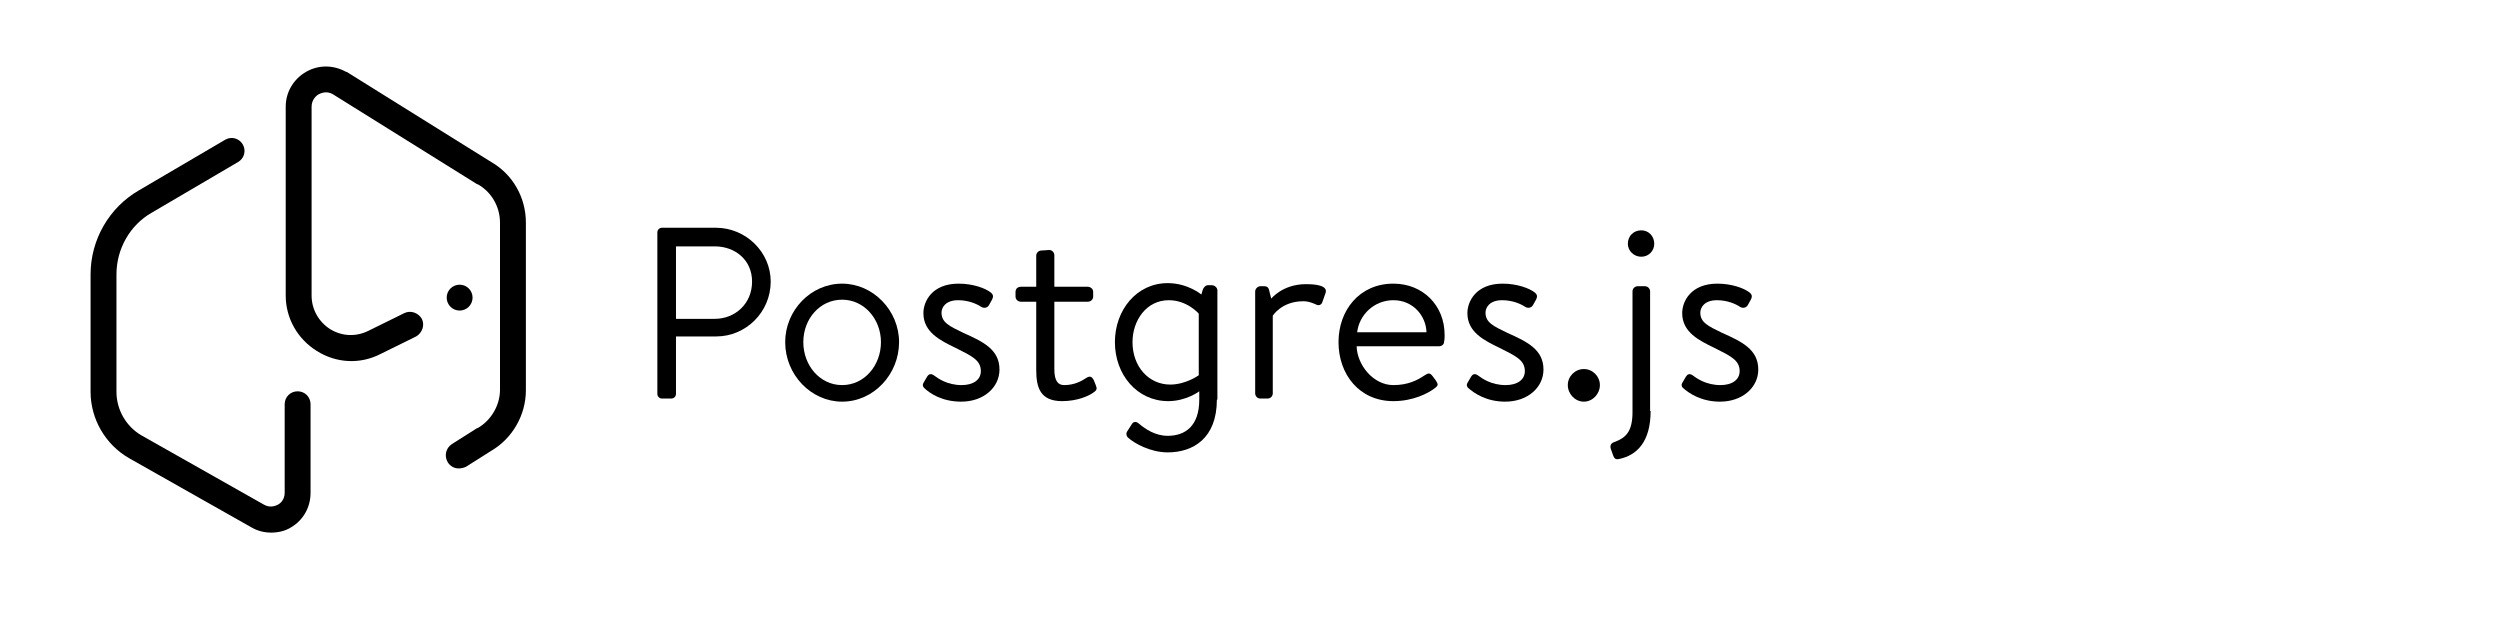
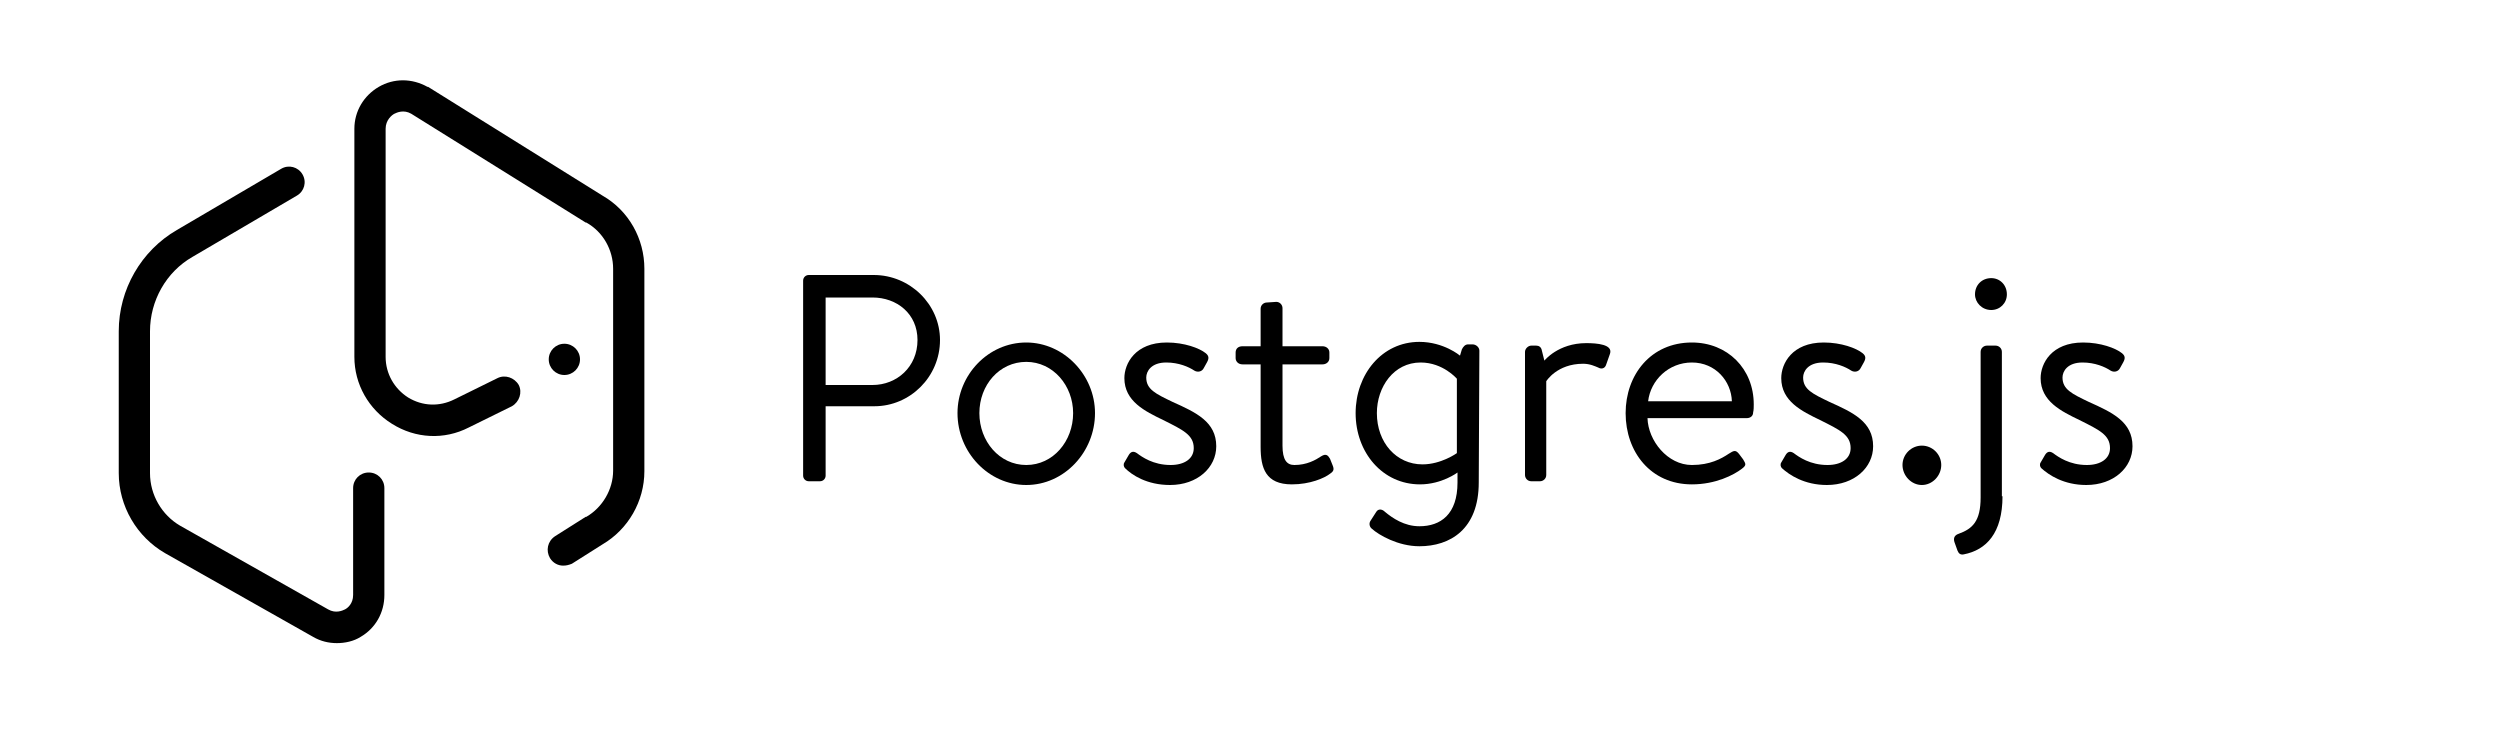
- <svg xmlns="http://www.w3.org/2000/svg" version="1.1" id="Layer_1" x="0px" y="0px" viewBox="0 0 483 120" style="enable-background:new 0 0 483 120;" xml:space="preserve">
+ <svg xmlns="http://www.w3.org/2000/svg" version="1.1" id="Layer_1" x="0px" y="0px" viewBox="0 0 400 120" style="enable-background:new 0 0 400 120;" xml:space="preserve">
  <g>
-     <path d="M88.6,90.5c-0.8,0-1.6-0.4-2.1-1.2c-0.7-1.2-0.4-2.7,0.8-3.5l4.9-3.1c0,0,0.1,0,0.1,0c2.6-1.5,4.3-4.4,4.3-7.4V43   c0-3-1.6-5.9-4.3-7.4c0,0,0,0-0.1,0L64.3,18.2c-1.2-0.7-2.3-0.2-2.7,0c-0.4,0.2-1.4,1-1.4,2.4v36.5c0,2.7,1.4,5.1,3.6,6.5   c2.3,1.4,5,1.5,7.4,0.3l6.9-3.4c1.2-0.6,2.7-0.1,3.4,1.1c0.6,1.2,0.1,2.7-1.1,3.4l-6.9,3.4c-3.9,2-8.5,1.8-12.3-0.6   c-3.7-2.3-6-6.3-6-10.7V20.6c0-2.8,1.5-5.3,3.9-6.7c2.4-1.4,5.3-1.4,7.8,0c0,0,0,0,0.1,0l27.9,17.4c4.2,2.4,6.7,6.9,6.7,11.7v32.4   c0,4.8-2.6,9.3-6.7,11.7l-4.9,3.1C89.5,90.4,89.1,90.5,88.6,90.5z" />
+     <path d="M90.1,90.5c-0.8,0-1.6-0.4-2.1-1.2c-0.7-1.2-0.4-2.7,0.8-3.5l4.9-3.1h0.1c2.6-1.5,4.3-4.4,4.3-7.4V43c0-3-1.6-5.9-4.3-7.4   c0,0,0,0-0.1,0L65.8,18.2c-1.2-0.7-2.3-0.2-2.7,0s-1.4,1-1.4,2.4v36.5c0,2.7,1.4,5.1,3.6,6.5c2.3,1.4,5,1.5,7.4,0.3l6.9-3.4   c1.2-0.6,2.7-0.1,3.4,1.1c0.6,1.2,0.1,2.7-1.1,3.4L75,68.4c-3.9,2-8.5,1.8-12.3-0.6c-3.7-2.3-6-6.3-6-10.7V20.6   c0-2.8,1.5-5.3,3.9-6.7s5.3-1.4,7.8,0c0,0,0,0,0.1,0l27.9,17.4c4.2,2.4,6.7,6.9,6.7,11.7v32.4c0,4.8-2.6,9.3-6.7,11.7l-4.9,3.1   C91,90.4,90.6,90.5,90.1,90.5z" />
  </g>
  <g>
-     <path d="M52.4,102.9c-1.3,0-2.6-0.3-3.8-1L24.9,88.5c0,0,0,0,0,0c-4.5-2.6-7.4-7.5-7.4-12.8V53c0-6.7,3.6-12.9,9.3-16.2l16.7-9.8   c1.2-0.7,2.7-0.3,3.4,0.9c0.7,1.2,0.3,2.7-0.9,3.4l-16.7,9.8c0,0,0,0,0,0c-4.2,2.4-6.8,7-6.8,11.9v22.7c0,3.5,1.9,6.7,4.8,8.4   L51,97.5c0,0,0,0,0,0c1.2,0.7,2.3,0.2,2.7,0c0.4-0.2,1.3-0.9,1.3-2.3V78.1c0-1.4,1.1-2.5,2.5-2.5c1.4,0,2.5,1.1,2.5,2.5v17.1   c0,2.8-1.4,5.3-3.8,6.7C55.1,102.6,53.7,102.9,52.4,102.9z" />
+     <path d="M53.9,102.9c-1.3,0-2.6-0.3-3.8-1L26.4,88.5l0,0C21.9,85.9,19,81,19,75.7V53c0-6.7,3.6-12.9,9.3-16.2L45,27   c1.2-0.7,2.7-0.3,3.4,0.9c0.7,1.2,0.3,2.7-0.9,3.4l-16.7,9.8l0,0c-4.2,2.4-6.8,7-6.8,11.9v22.7c0,3.5,1.9,6.7,4.8,8.4l23.7,13.4   l0,0c1.2,0.7,2.3,0.2,2.7,0s1.3-0.9,1.3-2.3V78.1c0-1.4,1.1-2.5,2.5-2.5s2.5,1.1,2.5,2.5v17.1c0,2.8-1.4,5.3-3.8,6.7   C56.6,102.6,55.2,102.9,53.9,102.9z" />
  </g>
  <g>
-     <path d="M127,44.9c0-0.5,0.4-0.9,0.9-0.9h10.4c5.8,0,10.6,4.7,10.6,10.4c0,5.9-4.8,10.6-10.5,10.6h-7.8v11.1c0,0.5-0.4,0.9-0.9,0.9   h-1.8c-0.5,0-0.9-0.4-0.9-0.9V44.9z M138.1,61.6c3.9,0,7.2-2.9,7.2-7.2c0-4.2-3.3-6.8-7.2-6.8h-7.5v14H138.1z" />
-     <path d="M162.7,54.8c6,0,11,5.2,11,11.3c0,6.2-4.9,11.5-11,11.5c-6,0-11-5.2-11-11.5C151.7,60,156.6,54.8,162.7,54.8z M162.7,74.4   c4.3,0,7.5-3.8,7.5-8.3c0-4.4-3.2-8.2-7.5-8.2c-4.3,0-7.5,3.7-7.5,8.2C155.2,70.6,158.4,74.4,162.7,74.4z" />
-     <path d="M178.5,74.9c-0.2-0.2-0.3-0.6-0.1-0.9l0.7-1.2c0.3-0.5,0.7-0.7,1.3-0.3c0.8,0.6,2.6,1.9,5.4,1.9c2.2,0,3.7-1,3.7-2.7   c0-2.1-1.7-2.9-4.9-4.5c-2.9-1.4-6.2-3-6.2-6.7c0-2.3,1.7-5.7,6.8-5.7c2.8,0,5.2,0.9,6.2,1.7c0.5,0.4,0.6,0.8,0.2,1.5l-0.5,0.9   c-0.3,0.6-1,0.7-1.5,0.4c-0.9-0.6-2.5-1.3-4.5-1.3c-2.4,0-3.2,1.4-3.2,2.4c0,1.9,1.5,2.6,4.2,3.9c3.8,1.7,7,3.2,7,7.1   c0,3.4-3,6.2-7.4,6.2C182,77.6,179.6,76,178.5,74.9z" />
-     <path d="M197.3,58.3c-0.7,0-1.1-0.5-1.1-1v-0.9c0-0.6,0.4-1,1.1-1h2.9v-6c0-0.6,0.5-1,1-1l1.5-0.1c0.6,0,1,0.5,1,1v6.1h6.4   c0.6,0,1.1,0.4,1.1,1v0.9c0,0.6-0.5,1-1.1,1h-6.4v13c0,2.3,0.7,3.1,1.9,3.1c2,0,3.4-0.8,4.3-1.4c0.8-0.5,1.1-0.1,1.4,0.4l0.4,1   c0.3,0.7,0.2,1-0.4,1.4c-0.9,0.7-3.2,1.7-6.1,1.7c-4.2,0-5-2.6-5-6V58.3H197.3z" />
-     <path d="M235.1,77.2c0,7.5-4.6,10.2-9.5,10.2c-3.4,0-6.5-1.8-7.6-2.8c-0.4-0.3-0.5-0.9-0.2-1.3l0.9-1.4c0.3-0.5,0.9-0.5,1.4,0   c1.2,1,3.1,2.3,5.5,2.3c3.4,0,6.1-1.9,6.1-7v-1.6c0,0-2.5,1.9-6,1.9c-6,0-10.3-5.1-10.3-11.4c0-6.2,4.2-11.4,10.2-11.4   c3.9,0,6.5,2.2,6.5,2.2l0.3-1c0.2-0.4,0.5-0.8,1-0.8h0.7c0.6,0,1.1,0.5,1.1,1V77.2z M226.1,74.3c3,0,5.5-1.8,5.5-1.8V60.6   c0,0-2.2-2.6-5.8-2.6c-4.3,0-7,3.9-7,8.1C218.8,70.8,221.9,74.3,226.1,74.3z" />
-     <path d="M242.5,56.3c0-0.5,0.5-1,1-1h0.8c0.4,0,0.8,0.2,0.9,0.8l0.4,1.6c0,0,2.2-2.8,6.7-2.8c1.7,0,4.3,0.2,3.8,1.7l-0.6,1.7   c-0.2,0.7-0.8,0.8-1.3,0.5c-0.5-0.2-1.3-0.6-2.4-0.6c-4.2,0-5.9,2.8-5.9,2.8V76c0,0.6-0.5,1-1,1h-1.4c-0.6,0-1-0.5-1-1V56.3z" />
-     <path d="M269.2,54.8c5.7,0,9.9,4.2,9.9,9.9c0,0.4,0,0.9-0.1,1.3c0,0.6-0.5,0.9-1,0.9h-15.9c0.1,3.6,3.2,7.5,7.1,7.5   c2.9,0,4.7-1,5.9-1.8c0.8-0.5,1.1-0.7,1.7,0.1l0.6,0.8c0.4,0.7,0.6,0.9-0.2,1.5c-1.3,1-4.2,2.5-8,2.5c-6.6,0-10.6-5.2-10.6-11.4   C258.6,60,262.6,54.8,269.2,54.8z M275.6,64.2c-0.1-3.2-2.6-6.2-6.4-6.2c-3.7,0-6.6,2.8-7,6.2H275.6z" />
-     <path d="M283.6,74.9c-0.2-0.2-0.3-0.6-0.1-0.9l0.7-1.2c0.3-0.5,0.7-0.7,1.3-0.3c0.8,0.6,2.6,1.9,5.4,1.9c2.2,0,3.7-1,3.7-2.7   c0-2.1-1.7-2.9-4.9-4.5c-2.9-1.4-6.2-3-6.2-6.7c0-2.3,1.7-5.7,6.8-5.7c2.8,0,5.2,0.9,6.2,1.7c0.5,0.4,0.6,0.8,0.2,1.5l-0.5,0.9   c-0.3,0.6-1,0.7-1.5,0.4c-0.9-0.6-2.5-1.3-4.5-1.3c-2.4,0-3.2,1.4-3.2,2.4c0,1.9,1.5,2.6,4.2,3.9c3.8,1.7,7,3.2,7,7.1   c0,3.4-3,6.2-7.4,6.2C287.2,77.6,284.8,76,283.6,74.9z" />
-     <path d="M306,71.3c1.7,0,3.1,1.4,3.1,3.1c0,1.7-1.4,3.2-3.1,3.2c-1.7,0-3.1-1.5-3.1-3.2C302.9,72.7,304.3,71.3,306,71.3z" />
-     <path d="M318.9,79.4c0,5.9-2.6,8.6-6.2,9.3c-0.5,0.1-0.8-0.1-1-0.6l-0.5-1.4c-0.2-0.7,0.1-1.1,0.7-1.3c2.2-0.8,3.5-2,3.5-5.8V56.3   c0-0.6,0.5-1,1-1h1.4c0.5,0,1,0.4,1,1V79.4z M314.5,47.1c0-1.5,1.1-2.6,2.6-2.6c1.4,0,2.5,1.1,2.5,2.6c0,1.4-1.1,2.5-2.5,2.5   C315.6,49.6,314.5,48.4,314.5,47.1z" />
-     <path d="M325.1,74.9c-0.2-0.2-0.3-0.6-0.1-0.9l0.7-1.2c0.3-0.5,0.7-0.7,1.3-0.3c0.8,0.6,2.6,1.9,5.4,1.9c2.2,0,3.7-1,3.7-2.7   c0-2.1-1.7-2.9-4.9-4.5c-2.9-1.4-6.2-3-6.2-6.7c0-2.3,1.7-5.7,6.8-5.7c2.8,0,5.2,0.9,6.2,1.7c0.5,0.4,0.6,0.8,0.2,1.5l-0.5,0.9   c-0.3,0.6-1,0.7-1.5,0.4c-0.9-0.6-2.5-1.3-4.5-1.3c-2.4,0-3.2,1.4-3.2,2.4c0,1.9,1.5,2.6,4.2,3.9c3.8,1.7,7,3.2,7,7.1   c0,3.4-3,6.2-7.4,6.2C328.7,77.6,326.3,76,325.1,74.9z" />
+     <path d="M128.5,44.9c0-0.5,0.4-0.9,0.9-0.9h10.4c5.8,0,10.6,4.7,10.6,10.4c0,5.9-4.8,10.6-10.5,10.6h-7.8v11.1   c0,0.5-0.4,0.9-0.9,0.9h-1.8c-0.5,0-0.9-0.4-0.9-0.9C128.5,76.1,128.5,44.9,128.5,44.9z M139.6,61.6c3.9,0,7.2-2.9,7.2-7.2   c0-4.2-3.3-6.8-7.2-6.8h-7.5v14H139.6z" />
+     <path d="M164.2,54.8c6,0,11,5.2,11,11.3c0,6.2-4.9,11.5-11,11.5c-6,0-11-5.2-11-11.5C153.2,60,158.1,54.8,164.2,54.8z M164.2,74.4   c4.3,0,7.5-3.8,7.5-8.3c0-4.4-3.2-8.2-7.5-8.2s-7.5,3.7-7.5,8.2S159.9,74.4,164.2,74.4z" />
+     <path d="M180,74.9c-0.2-0.2-0.3-0.6-0.1-0.9l0.7-1.2c0.3-0.5,0.7-0.7,1.3-0.3c0.8,0.6,2.6,1.9,5.4,1.9c2.2,0,3.7-1,3.7-2.7   c0-2.1-1.7-2.9-4.9-4.5c-2.9-1.4-6.2-3-6.2-6.7c0-2.3,1.7-5.7,6.8-5.7c2.8,0,5.2,0.9,6.2,1.7c0.5,0.4,0.6,0.8,0.2,1.5l-0.5,0.9   c-0.3,0.6-1,0.7-1.5,0.4c-0.9-0.6-2.5-1.3-4.5-1.3c-2.4,0-3.2,1.4-3.2,2.4c0,1.9,1.5,2.6,4.2,3.9c3.8,1.7,7,3.2,7,7.1   c0,3.4-3,6.2-7.4,6.2C183.5,77.6,181.1,76,180,74.9z" />
+     <path d="M198.8,58.3c-0.7,0-1.1-0.5-1.1-1v-0.9c0-0.6,0.4-1,1.1-1h2.9v-6c0-0.6,0.5-1,1-1l1.5-0.1c0.6,0,1,0.5,1,1v6.1h6.4   c0.6,0,1.1,0.4,1.1,1v0.9c0,0.6-0.5,1-1.1,1h-6.4v13c0,2.3,0.7,3.1,1.9,3.1c2,0,3.4-0.8,4.3-1.4c0.8-0.5,1.1-0.1,1.4,0.4l0.4,1   c0.3,0.7,0.2,1-0.4,1.4c-0.9,0.7-3.2,1.7-6.1,1.7c-4.2,0-5-2.6-5-6V58.3H198.8z" />
+     <path d="M236.6,77.2c0,7.5-4.6,10.2-9.5,10.2c-3.4,0-6.5-1.8-7.6-2.8c-0.4-0.3-0.5-0.9-0.2-1.3l0.9-1.4c0.3-0.5,0.9-0.5,1.4,0   c1.2,1,3.1,2.3,5.5,2.3c3.4,0,6.1-1.9,6.1-7v-1.6c0,0-2.5,1.9-6,1.9c-6,0-10.3-5.1-10.3-11.4c0-6.2,4.2-11.4,10.2-11.4   c3.9,0,6.5,2.2,6.5,2.2l0.3-1c0.2-0.4,0.5-0.8,1-0.8h0.7c0.6,0,1.1,0.5,1.1,1L236.6,77.2L236.6,77.2z M227.6,74.3   c3,0,5.5-1.8,5.5-1.8V60.6c0,0-2.2-2.6-5.8-2.6c-4.3,0-7,3.9-7,8.1C220.3,70.8,223.4,74.3,227.6,74.3z" />
+     <path d="M244,56.3c0-0.5,0.5-1,1-1h0.8c0.4,0,0.8,0.2,0.9,0.8l0.4,1.6c0,0,2.2-2.8,6.7-2.8c1.7,0,4.3,0.2,3.8,1.7l-0.6,1.7   c-0.2,0.7-0.8,0.8-1.3,0.5c-0.5-0.2-1.3-0.6-2.4-0.6c-4.2,0-5.9,2.8-5.9,2.8v15c0,0.6-0.5,1-1,1H245c-0.6,0-1-0.5-1-1L244,56.3   L244,56.3z" />
+     <path d="M270.7,54.8c5.7,0,9.9,4.2,9.9,9.9c0,0.4,0,0.9-0.1,1.3c0,0.6-0.5,0.9-1,0.9h-15.9c0.1,3.6,3.2,7.5,7.1,7.5   c2.9,0,4.7-1,5.9-1.8c0.8-0.5,1.1-0.7,1.7,0.1l0.6,0.8c0.4,0.7,0.6,0.9-0.2,1.5c-1.3,1-4.2,2.5-8,2.5c-6.6,0-10.6-5.2-10.6-11.4   C260.1,60,264.1,54.8,270.7,54.8z M277.1,64.2c-0.1-3.2-2.6-6.2-6.4-6.2c-3.7,0-6.6,2.8-7,6.2H277.1z" />
+     <path d="M285.1,74.9c-0.2-0.2-0.3-0.6-0.1-0.9l0.7-1.2c0.3-0.5,0.7-0.7,1.3-0.3c0.8,0.6,2.6,1.9,5.4,1.9c2.2,0,3.7-1,3.7-2.7   c0-2.1-1.7-2.9-4.9-4.5c-2.9-1.4-6.2-3-6.2-6.7c0-2.3,1.7-5.7,6.8-5.7c2.8,0,5.2,0.9,6.2,1.7c0.5,0.4,0.6,0.8,0.2,1.5l-0.5,0.9   c-0.3,0.6-1,0.7-1.5,0.4c-0.9-0.6-2.5-1.3-4.5-1.3c-2.4,0-3.2,1.4-3.2,2.4c0,1.9,1.5,2.6,4.2,3.9c3.8,1.7,7,3.2,7,7.1   c0,3.4-3,6.2-7.4,6.2C288.7,77.6,286.3,76,285.1,74.9z" />
+     <path d="M307.5,71.3c1.7,0,3.1,1.4,3.1,3.1s-1.4,3.2-3.1,3.2s-3.1-1.5-3.1-3.2C304.4,72.7,305.8,71.3,307.5,71.3z" />
+     <path d="M320.4,79.4c0,5.9-2.6,8.6-6.2,9.3c-0.5,0.1-0.8-0.1-1-0.6l-0.5-1.4c-0.2-0.7,0.1-1.1,0.7-1.3c2.2-0.8,3.5-2,3.5-5.8V56.3   c0-0.6,0.5-1,1-1h1.4c0.5,0,1,0.4,1,1v23.1H320.4z M316,47.1c0-1.5,1.1-2.6,2.6-2.6c1.4,0,2.5,1.1,2.5,2.6c0,1.4-1.1,2.5-2.5,2.5   C317.1,49.6,316,48.4,316,47.1z" />
+     <path d="M326.6,74.9c-0.2-0.2-0.3-0.6-0.1-0.9l0.7-1.2c0.3-0.5,0.7-0.7,1.3-0.3c0.8,0.6,2.6,1.9,5.4,1.9c2.2,0,3.7-1,3.7-2.7   c0-2.1-1.7-2.9-4.9-4.5c-2.9-1.4-6.2-3-6.2-6.7c0-2.3,1.7-5.7,6.8-5.7c2.8,0,5.2,0.9,6.2,1.7c0.5,0.4,0.6,0.8,0.2,1.5l-0.5,0.9   c-0.3,0.6-1,0.7-1.5,0.4c-0.9-0.6-2.5-1.3-4.5-1.3c-2.4,0-3.2,1.4-3.2,2.4c0,1.9,1.5,2.6,4.2,3.9c3.8,1.7,7,3.2,7,7.1   c0,3.4-3,6.2-7.4,6.2C330.2,77.6,327.8,76,326.6,74.9z" />
  </g>
  <g>
-     <circle cx="88.8" cy="57.5" r="2.5" />
+     <circle cx="90.3" cy="57.5" r="2.5" />
  </g>
</svg>
